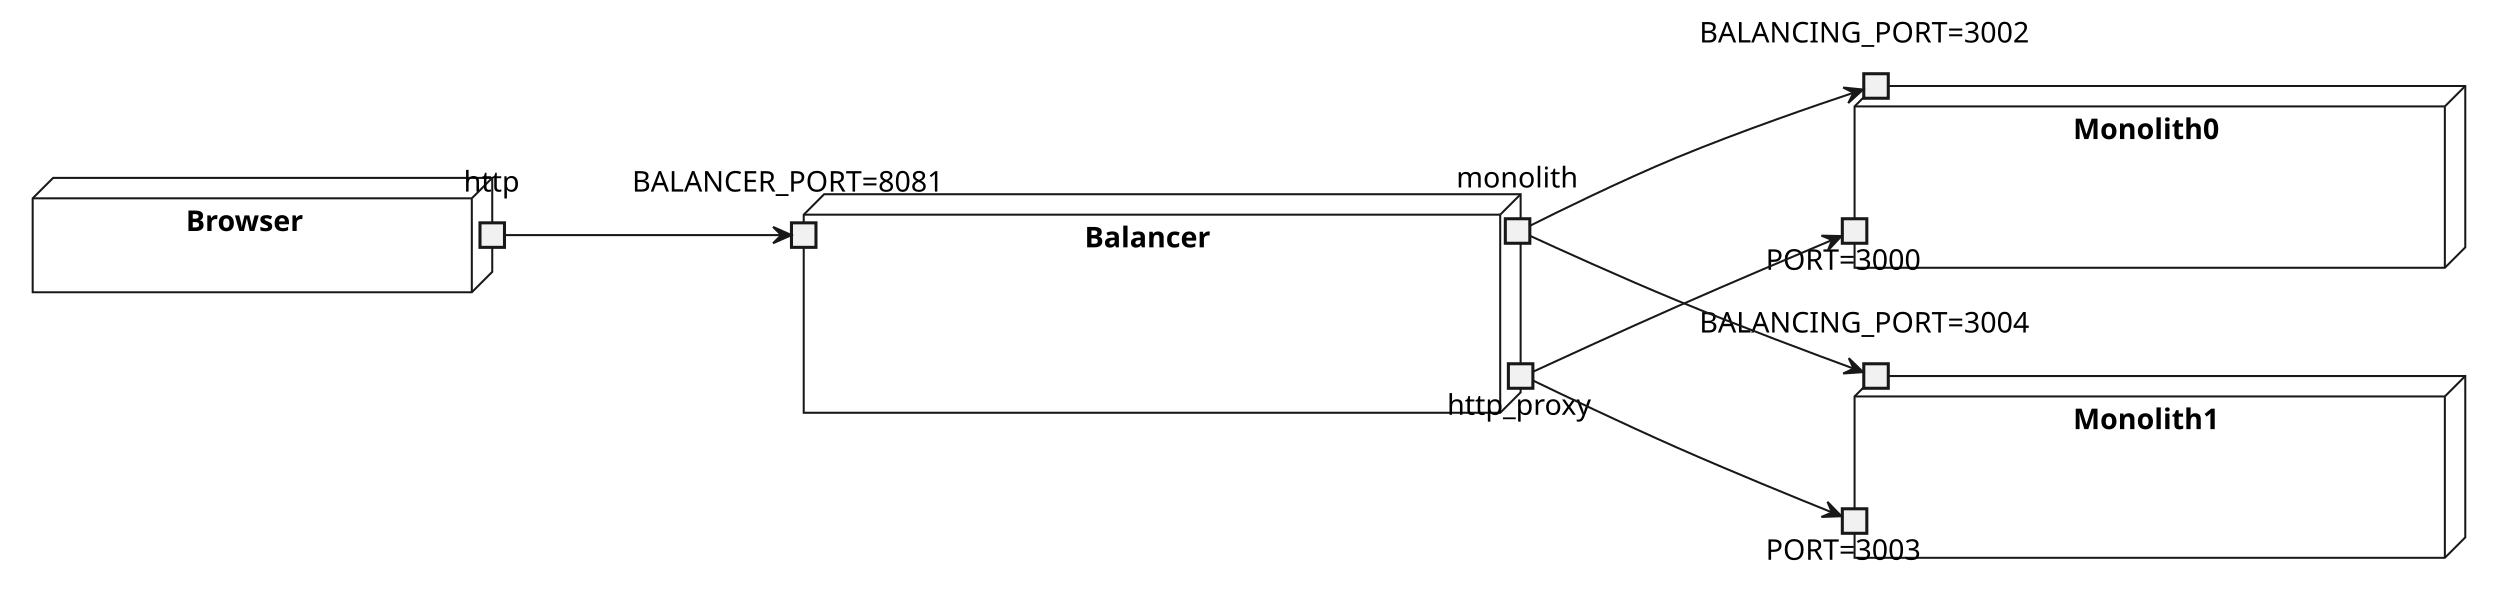
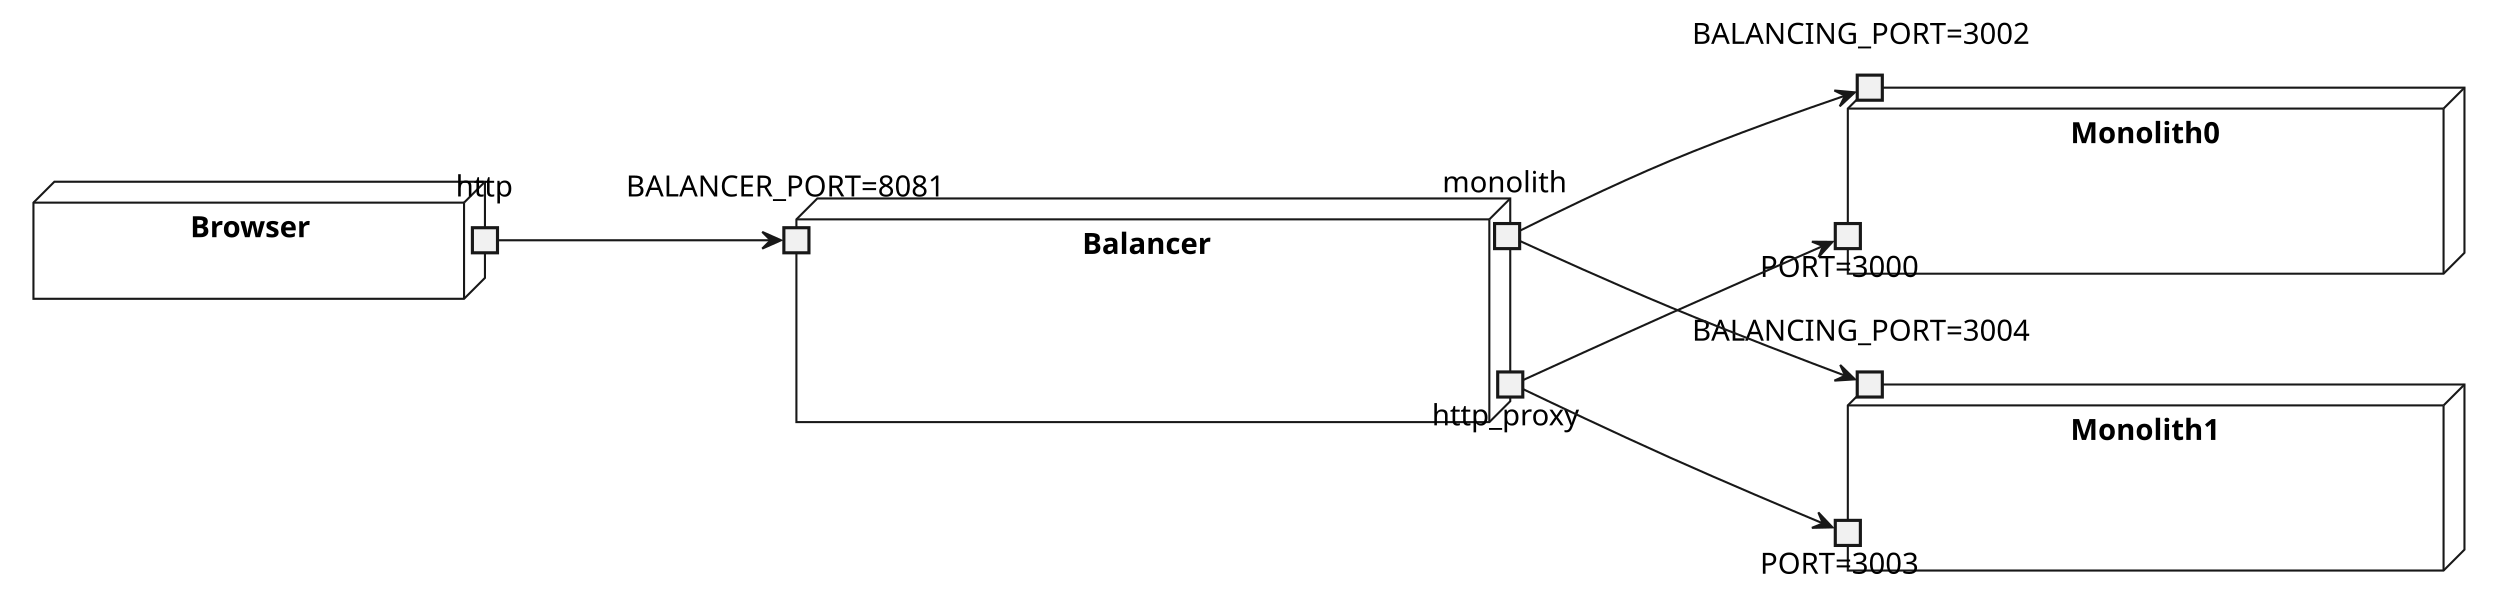
- <svg xmlns="http://www.w3.org/2000/svg" contentStyleType="text/css" height="290px" preserveAspectRatio="none" style="width:1224px;height:290px;background:#FFFFFF;" version="1.1" viewBox="0 0 1224 290" width="1224px" zoomAndPan="magnify">
+ <svg xmlns="http://www.w3.org/2000/svg" contentStyleType="text/css" height="289px" preserveAspectRatio="none" style="width:1196px;height:289px;background:#FFFFFF;" version="1.1" viewBox="0 0 1196 289" width="1196px" zoomAndPan="magnify">
  <defs />
  <g>
    <g id="cluster_Browser">
-       <polygon fill="none" points="16,97.099,26,87.099,241,87.099,241,133.099,231,143.099,16,143.099,16,97.099" style="stroke:#181818;stroke-width:1.0;" />
-       <line style="stroke:#181818;stroke-width:1.0;" x1="231" x2="241" y1="97.099" y2="87.099" />
-       <line style="stroke:#181818;stroke-width:1.0;" x1="16" x2="231" y1="97.099" y2="97.099" />
-       <line style="stroke:#181818;stroke-width:1.0;" x1="231" x2="231" y1="97.099" y2="143.099" />
-       <text fill="#000000" font-family="sans-serif" font-size="14" font-weight="bold" lengthAdjust="spacing" textLength="67" x="91" y="113.094">Browser</text>
+       <polygon fill="none" points="16,96.941,26,86.941,232,86.941,232,132.941,222,142.941,16,142.941,16,96.941" style="stroke:#181818;stroke-width:1.0;" />
+       <line style="stroke:#181818;stroke-width:1.0;" x1="222" x2="232" y1="96.941" y2="86.941" />
+       <line style="stroke:#181818;stroke-width:1.0;" x1="16" x2="222" y1="96.941" y2="96.941" />
+       <line style="stroke:#181818;stroke-width:1.0;" x1="222" x2="222" y1="96.941" y2="142.941" />
+       <text fill="#000000" font-family="sans-serif" font-size="14" font-weight="bold" lengthAdjust="spacing" textLength="58" x="91" y="113.477">Browser</text>
    </g>
    <g id="cluster_Balancer">
-       <polygon fill="none" points="393.5,105.099,403.5,95.099,744.5,95.099,744.5,192.099,734.5,202.099,393.5,202.099,393.5,105.099" style="stroke:#181818;stroke-width:1.0;" />
-       <line style="stroke:#181818;stroke-width:1.0;" x1="734.5" x2="744.5" y1="105.099" y2="95.099" />
-       <line style="stroke:#181818;stroke-width:1.0;" x1="393.5" x2="734.5" y1="105.099" y2="105.099" />
-       <line style="stroke:#181818;stroke-width:1.0;" x1="734.5" x2="734.5" y1="105.099" y2="202.099" />
-       <text fill="#000000" font-family="sans-serif" font-size="14" font-weight="bold" lengthAdjust="spacing" textLength="68" x="531" y="121.094">Balancer</text>
+       <polygon fill="none" points="381,104.941,391,94.941,722.5,94.941,722.5,191.941,712.5,201.941,381,201.941,381,104.941" style="stroke:#181818;stroke-width:1.0;" />
+       <line style="stroke:#181818;stroke-width:1.0;" x1="712.5" x2="722.5" y1="104.941" y2="94.941" />
+       <line style="stroke:#181818;stroke-width:1.0;" x1="381" x2="712.5" y1="104.941" y2="104.941" />
+       <line style="stroke:#181818;stroke-width:1.0;" x1="712.5" x2="712.5" y1="104.941" y2="201.941" />
+       <text fill="#000000" font-family="sans-serif" font-size="14" font-weight="bold" lengthAdjust="spacing" textLength="60" x="517.75" y="121.477">Balancer</text>
    </g>
    <g id="cluster_Monolith0">
-       <polygon fill="none" points="908,52.099,918,42.099,1207,42.099,1207,121.099,1197,131.099,908,131.099,908,52.099" style="stroke:#181818;stroke-width:1.0;" />
-       <line style="stroke:#181818;stroke-width:1.0;" x1="1197" x2="1207" y1="52.099" y2="42.099" />
-       <line style="stroke:#181818;stroke-width:1.0;" x1="908" x2="1197" y1="52.099" y2="52.099" />
-       <line style="stroke:#181818;stroke-width:1.0;" x1="1197" x2="1197" y1="52.099" y2="131.099" />
-       <text fill="#000000" font-family="sans-serif" font-size="14" font-weight="bold" lengthAdjust="spacing" textLength="77" x="1015" y="68.094">Monolith0</text>
+       <polygon fill="none" points="884,51.941,894,41.941,1179,41.941,1179,120.941,1169,130.941,884,130.941,884,51.941" style="stroke:#181818;stroke-width:1.0;" />
+       <line style="stroke:#181818;stroke-width:1.0;" x1="1169" x2="1179" y1="51.941" y2="41.941" />
+       <line style="stroke:#181818;stroke-width:1.0;" x1="884" x2="1169" y1="51.941" y2="51.941" />
+       <line style="stroke:#181818;stroke-width:1.0;" x1="1169" x2="1169" y1="51.941" y2="130.941" />
+       <text fill="#000000" font-family="sans-serif" font-size="14" font-weight="bold" lengthAdjust="spacing" textLength="74" x="990.5" y="68.477">Monolith0</text>
    </g>
    <g id="cluster_Monolith1">
-       <polygon fill="none" points="908,194.099,918,184.099,1207,184.099,1207,263.099,1197,273.099,908,273.099,908,194.099" style="stroke:#181818;stroke-width:1.0;" />
-       <line style="stroke:#181818;stroke-width:1.0;" x1="1197" x2="1207" y1="194.099" y2="184.099" />
-       <line style="stroke:#181818;stroke-width:1.0;" x1="908" x2="1197" y1="194.099" y2="194.099" />
-       <line style="stroke:#181818;stroke-width:1.0;" x1="1197" x2="1197" y1="194.099" y2="273.099" />
-       <text fill="#000000" font-family="sans-serif" font-size="14" font-weight="bold" lengthAdjust="spacing" textLength="77" x="1015" y="210.094">Monolith1</text>
+       <polygon fill="none" points="884,193.941,894,183.941,1179,183.941,1179,262.941,1169,272.941,884,272.941,884,193.941" style="stroke:#181818;stroke-width:1.0;" />
+       <line style="stroke:#181818;stroke-width:1.0;" x1="1169" x2="1179" y1="193.941" y2="183.941" />
+       <line style="stroke:#181818;stroke-width:1.0;" x1="884" x2="1169" y1="193.941" y2="193.941" />
+       <line style="stroke:#181818;stroke-width:1.0;" x1="1169" x2="1169" y1="193.941" y2="272.941" />
+       <text fill="#000000" font-family="sans-serif" font-size="14" font-weight="bold" lengthAdjust="spacing" textLength="74" x="990.5" y="210.477">Monolith1</text>
    </g>
-     <text fill="#000000" font-family="sans-serif" font-size="14" lengthAdjust="spacing" textLength="28" x="227" y="93.797">http</text>
-     <rect fill="#F1F1F1" height="12" style="stroke:#181818;stroke-width:1.5;" width="12" x="235" y="109.099" />
-     <text fill="#000000" font-family="sans-serif" font-size="14" lengthAdjust="spacing" textLength="168" x="309.5" y="93.797">BALANCER_PORT=8081</text>
-     <rect fill="#F1F1F1" height="12" style="stroke:#181818;stroke-width:1.5;" width="12" x="387.5" y="109.099" />
-     <text fill="#000000" font-family="sans-serif" font-size="14" lengthAdjust="spacing" textLength="72" x="708.5" y="203.094">http_proxy</text>
-     <rect fill="#F1F1F1" height="12" style="stroke:#181818;stroke-width:1.5;" width="12" x="738.5" y="178.099" />
-     <text fill="#000000" font-family="sans-serif" font-size="14" lengthAdjust="spacing" textLength="60" x="713" y="91.797">monolith</text>
-     <rect fill="#F1F1F1" height="12" style="stroke:#181818;stroke-width:1.5;" width="12" x="737" y="107.099" />
-     <text fill="#000000" font-family="sans-serif" font-size="14" lengthAdjust="spacing" textLength="87" x="864.5" y="132.094">PORT=3000</text>
-     <rect fill="#F1F1F1" height="12" style="stroke:#181818;stroke-width:1.5;" width="12" x="902" y="107.099" />
-     <text fill="#000000" font-family="sans-serif" font-size="14" lengthAdjust="spacing" textLength="173" x="832" y="20.797">BALANCING_PORT=3002</text>
-     <rect fill="#F1F1F1" height="12" style="stroke:#181818;stroke-width:1.5;" width="12" x="912.5" y="36.099" />
-     <text fill="#000000" font-family="sans-serif" font-size="14" lengthAdjust="spacing" textLength="87" x="864.5" y="274.094">PORT=3003</text>
-     <rect fill="#F1F1F1" height="12" style="stroke:#181818;stroke-width:1.5;" width="12" x="902" y="249.099" />
-     <text fill="#000000" font-family="sans-serif" font-size="14" lengthAdjust="spacing" textLength="173" x="832" y="162.797">BALANCING_PORT=3004</text>
-     <rect fill="#F1F1F1" height="12" style="stroke:#181818;stroke-width:1.5;" width="12" x="912.5" y="178.099" />
+     <text fill="#000000" font-family="sans-serif" font-size="14" lengthAdjust="spacing" textLength="28" x="218" y="93.988">http</text>
+     <rect fill="#F1F1F1" height="12" style="stroke:#181818;stroke-width:1.5;" width="12" x="226" y="108.941" />
+     <text fill="#000000" font-family="sans-serif" font-size="14" lengthAdjust="spacing" textLength="163" x="299.5" y="93.988">BALANCER_PORT=8081</text>
+     <rect fill="#F1F1F1" height="12" style="stroke:#181818;stroke-width:1.5;" width="12" x="375" y="108.941" />
+     <text fill="#000000" font-family="sans-serif" font-size="14" lengthAdjust="spacing" textLength="75" x="685" y="203.477">http_proxy</text>
+     <rect fill="#F1F1F1" height="12" style="stroke:#181818;stroke-width:1.5;" width="12" x="716.5" y="177.941" />
+     <text fill="#000000" font-family="sans-serif" font-size="14" lengthAdjust="spacing" textLength="62" x="690" y="91.988">monolith</text>
+     <rect fill="#F1F1F1" height="12" style="stroke:#181818;stroke-width:1.5;" width="12" x="715" y="106.941" />
+     <text fill="#000000" font-family="sans-serif" font-size="14" lengthAdjust="spacing" textLength="84" x="842" y="132.477">PORT=3000</text>
+     <rect fill="#F1F1F1" height="12" style="stroke:#181818;stroke-width:1.5;" width="12" x="878" y="106.941" />
+     <text fill="#000000" font-family="sans-serif" font-size="14" lengthAdjust="spacing" textLength="170" x="809.5" y="20.988">BALANCING_PORT=3002</text>
+     <rect fill="#F1F1F1" height="12" style="stroke:#181818;stroke-width:1.5;" width="12" x="888.5" y="35.941" />
+     <text fill="#000000" font-family="sans-serif" font-size="14" lengthAdjust="spacing" textLength="84" x="842" y="274.477">PORT=3003</text>
+     <rect fill="#F1F1F1" height="12" style="stroke:#181818;stroke-width:1.5;" width="12" x="878" y="248.941" />
+     <text fill="#000000" font-family="sans-serif" font-size="14" lengthAdjust="spacing" textLength="170" x="809.5" y="162.988">BALANCING_PORT=3004</text>
+     <rect fill="#F1F1F1" height="12" style="stroke:#181818;stroke-width:1.5;" width="12" x="888.5" y="177.941" />
    <g id="link_http_BALANCER_PORT">
-       <path d="M247.02,115.099 C268.42,115.099 352.22,115.099 382.24,115.099 " fill="none" id="http-to-BALANCER_PORT" style="stroke:#181818;stroke-width:1.0;" />
-       <polygon fill="#181818" points="387.49,115.099,378.49,111.099,382.49,115.099,378.49,119.099,387.49,115.099" style="stroke:#181818;stroke-width:1.0;" />
+       <path d="M238.25,114.941 C259.44,114.941 338.96,114.941 368.96,114.941 " fill="none" id="http-to-BALANCER_PORT" style="stroke:#181818;stroke-width:1.0;" />
+       <polygon fill="#181818" points="373.65,114.941,364.65,110.941,368.65,114.941,364.65,118.941,373.65,114.941" style="stroke:#181818;stroke-width:1.0;" />
    </g>
    <g id="link_http_proxy_PORT0">
-       <path d="M750.72,181.919 C762.53,176.469 794.31,161.859 821,150.099 C848.13,138.149 880.26,124.549 896.68,117.639 " fill="none" id="http_proxy-to-PORT0" style="stroke:#181818;stroke-width:1.0;" />
-       <polygon fill="#181818" points="901.61,115.569,891.763,115.375,897.002,117.509,894.867,122.748,901.61,115.569" style="stroke:#181818;stroke-width:1.0;" />
+       <path d="M728.39,181.931 C739.93,176.651 772.11,161.961 799,149.941 C825.22,138.221 856.16,124.661 872.18,117.661 " fill="none" id="http_proxy-to-PORT0" style="stroke:#181818;stroke-width:1.0;" />
+       <polygon fill="#181818" points="876.68,115.701,866.831,115.633,872.097,117.7,870.029,122.966,876.68,115.701" style="stroke:#181818;stroke-width:1.0;" />
    </g>
    <g id="link_monolith_BALANCING_PORT0">
-       <path d="M749.16,110.489 C761.44,104.329 793.46,88.509 821,77.099 C852.04,64.249 889.69,51.349 907.38,45.439 " fill="none" id="monolith-to-BALANCING_PORT0" style="stroke:#181818;stroke-width:1.0;" />
-       <polygon fill="#181818" points="912.21,43.829,902.409,42.862,907.464,45.401,904.925,50.456,912.21,43.829" style="stroke:#181818;stroke-width:1.0;" />
+       <path d="M726.8,110.521 C738.82,104.511 771.22,88.531 799,76.941 C828.79,64.521 864.72,51.911 882.66,45.771 " fill="none" id="monolith-to-BALANCING_PORT0" style="stroke:#181818;stroke-width:1.0;" />
+       <polygon fill="#181818" points="887.36,44.171,877.55,43.294,882.628,45.787,880.135,50.865,887.36,44.171" style="stroke:#181818;stroke-width:1.0;" />
    </g>
    <g id="link_http_proxy_PORT1">
-       <path d="M750.71,186.379 C762.48,192.069 794.18,207.269 821,219.099 C848.01,231.019 880.2,244.129 896.65,250.749 " fill="none" id="http_proxy-to-PORT1" style="stroke:#181818;stroke-width:1.0;" />
-       <polygon fill="#181818" points="901.59,252.739,894.719,245.682,896.948,250.882,891.748,253.11,901.59,252.739" style="stroke:#181818;stroke-width:1.0;" />
+       <path d="M728.37,186.041 C739.88,191.551 771.98,206.851 799,218.941 C825.1,230.621 856.09,243.701 872.15,250.421 " fill="none" id="http_proxy-to-PORT1" style="stroke:#181818;stroke-width:1.0;" />
+       <polygon fill="#181818" points="876.66,252.301,869.899,245.14,872.047,250.373,866.814,252.521,876.66,252.301" style="stroke:#181818;stroke-width:1.0;" />
    </g>
    <g id="link_monolith_BALANCING_PORT1">
-       <path d="M749.19,115.499 C761.54,121.189 793.71,135.849 821,147.099 C852.27,159.989 889.81,173.959 907.43,180.429 " fill="none" id="monolith-to-BALANCING_PORT1" style="stroke:#181818;stroke-width:1.0;" />
-       <polygon fill="#181818" points="912.23,182.189,905.145,175.347,907.533,180.475,902.404,182.863,912.23,182.189" style="stroke:#181818;stroke-width:1.0;" />
+       <path d="M726.83,115.161 C738.92,120.701 771.47,135.511 799,146.941 C829.28,159.521 865.48,173.271 883.18,179.911 " fill="none" id="monolith-to-BALANCING_PORT1" style="stroke:#181818;stroke-width:1.0;" />
+       <polygon fill="#181818" points="887.4,181.481,880.359,174.595,882.714,179.738,877.57,182.093,887.4,181.481" style="stroke:#181818;stroke-width:1.0;" />
    </g>
  </g>
</svg>
